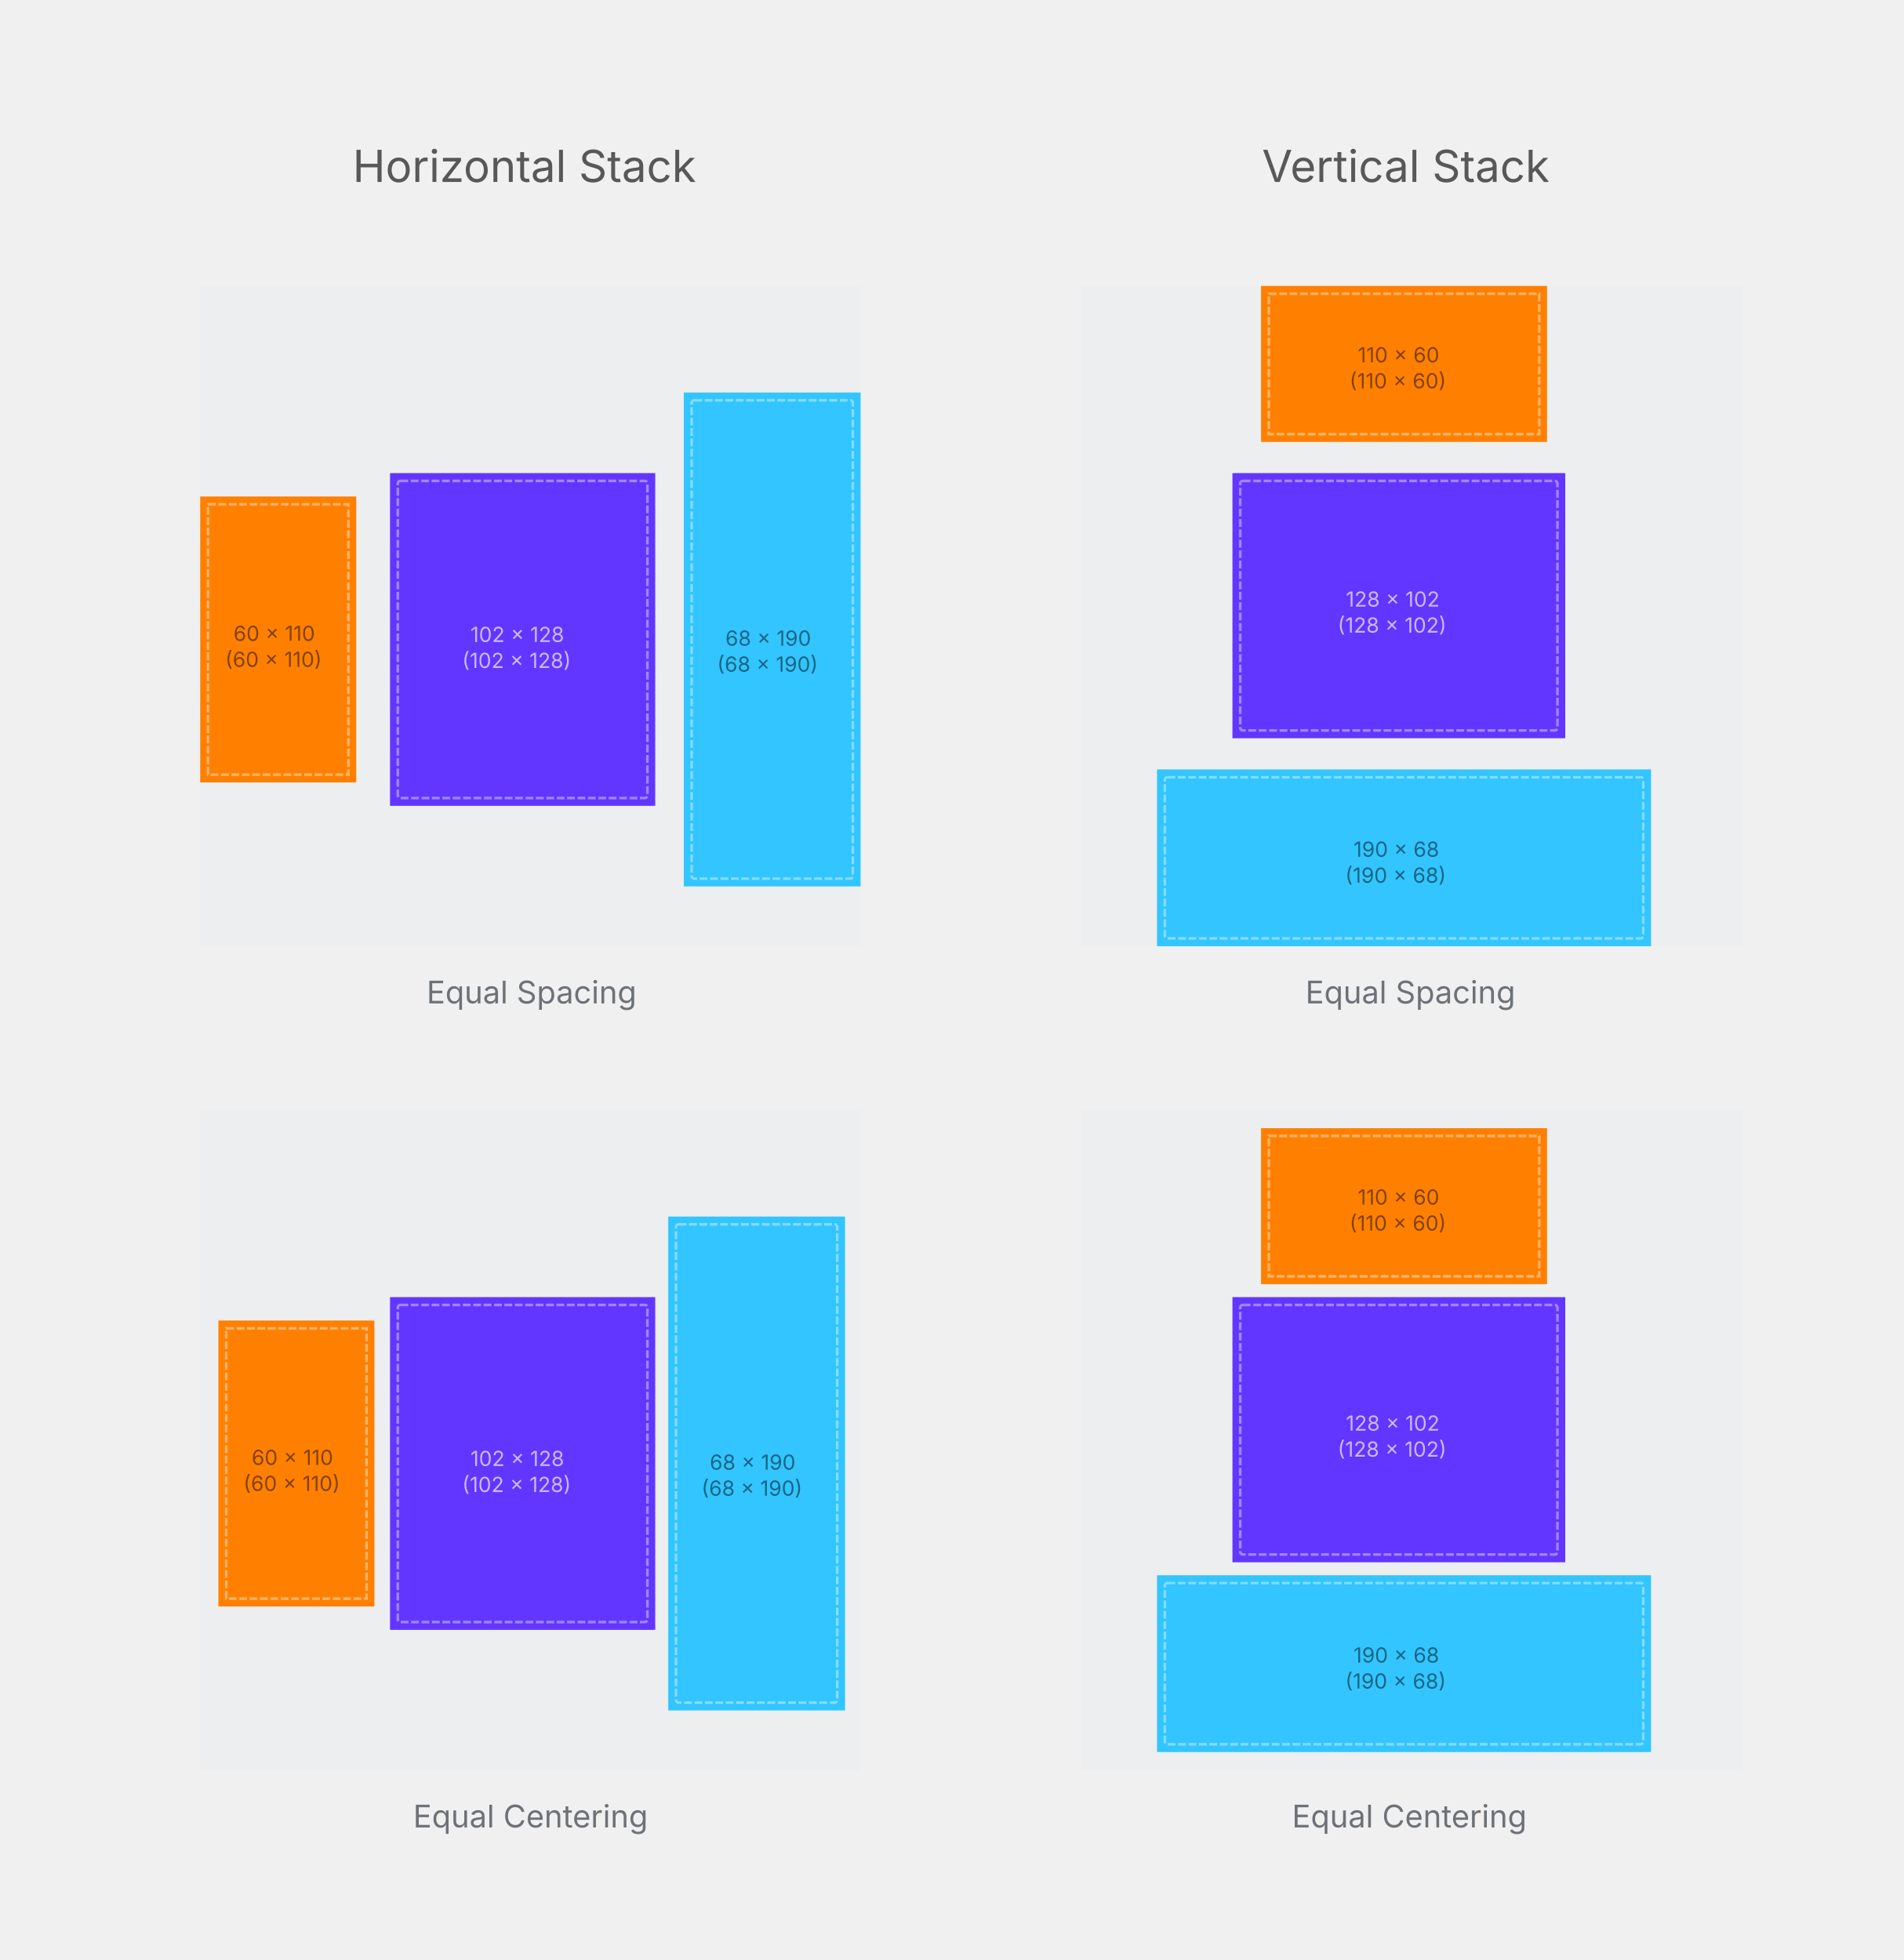
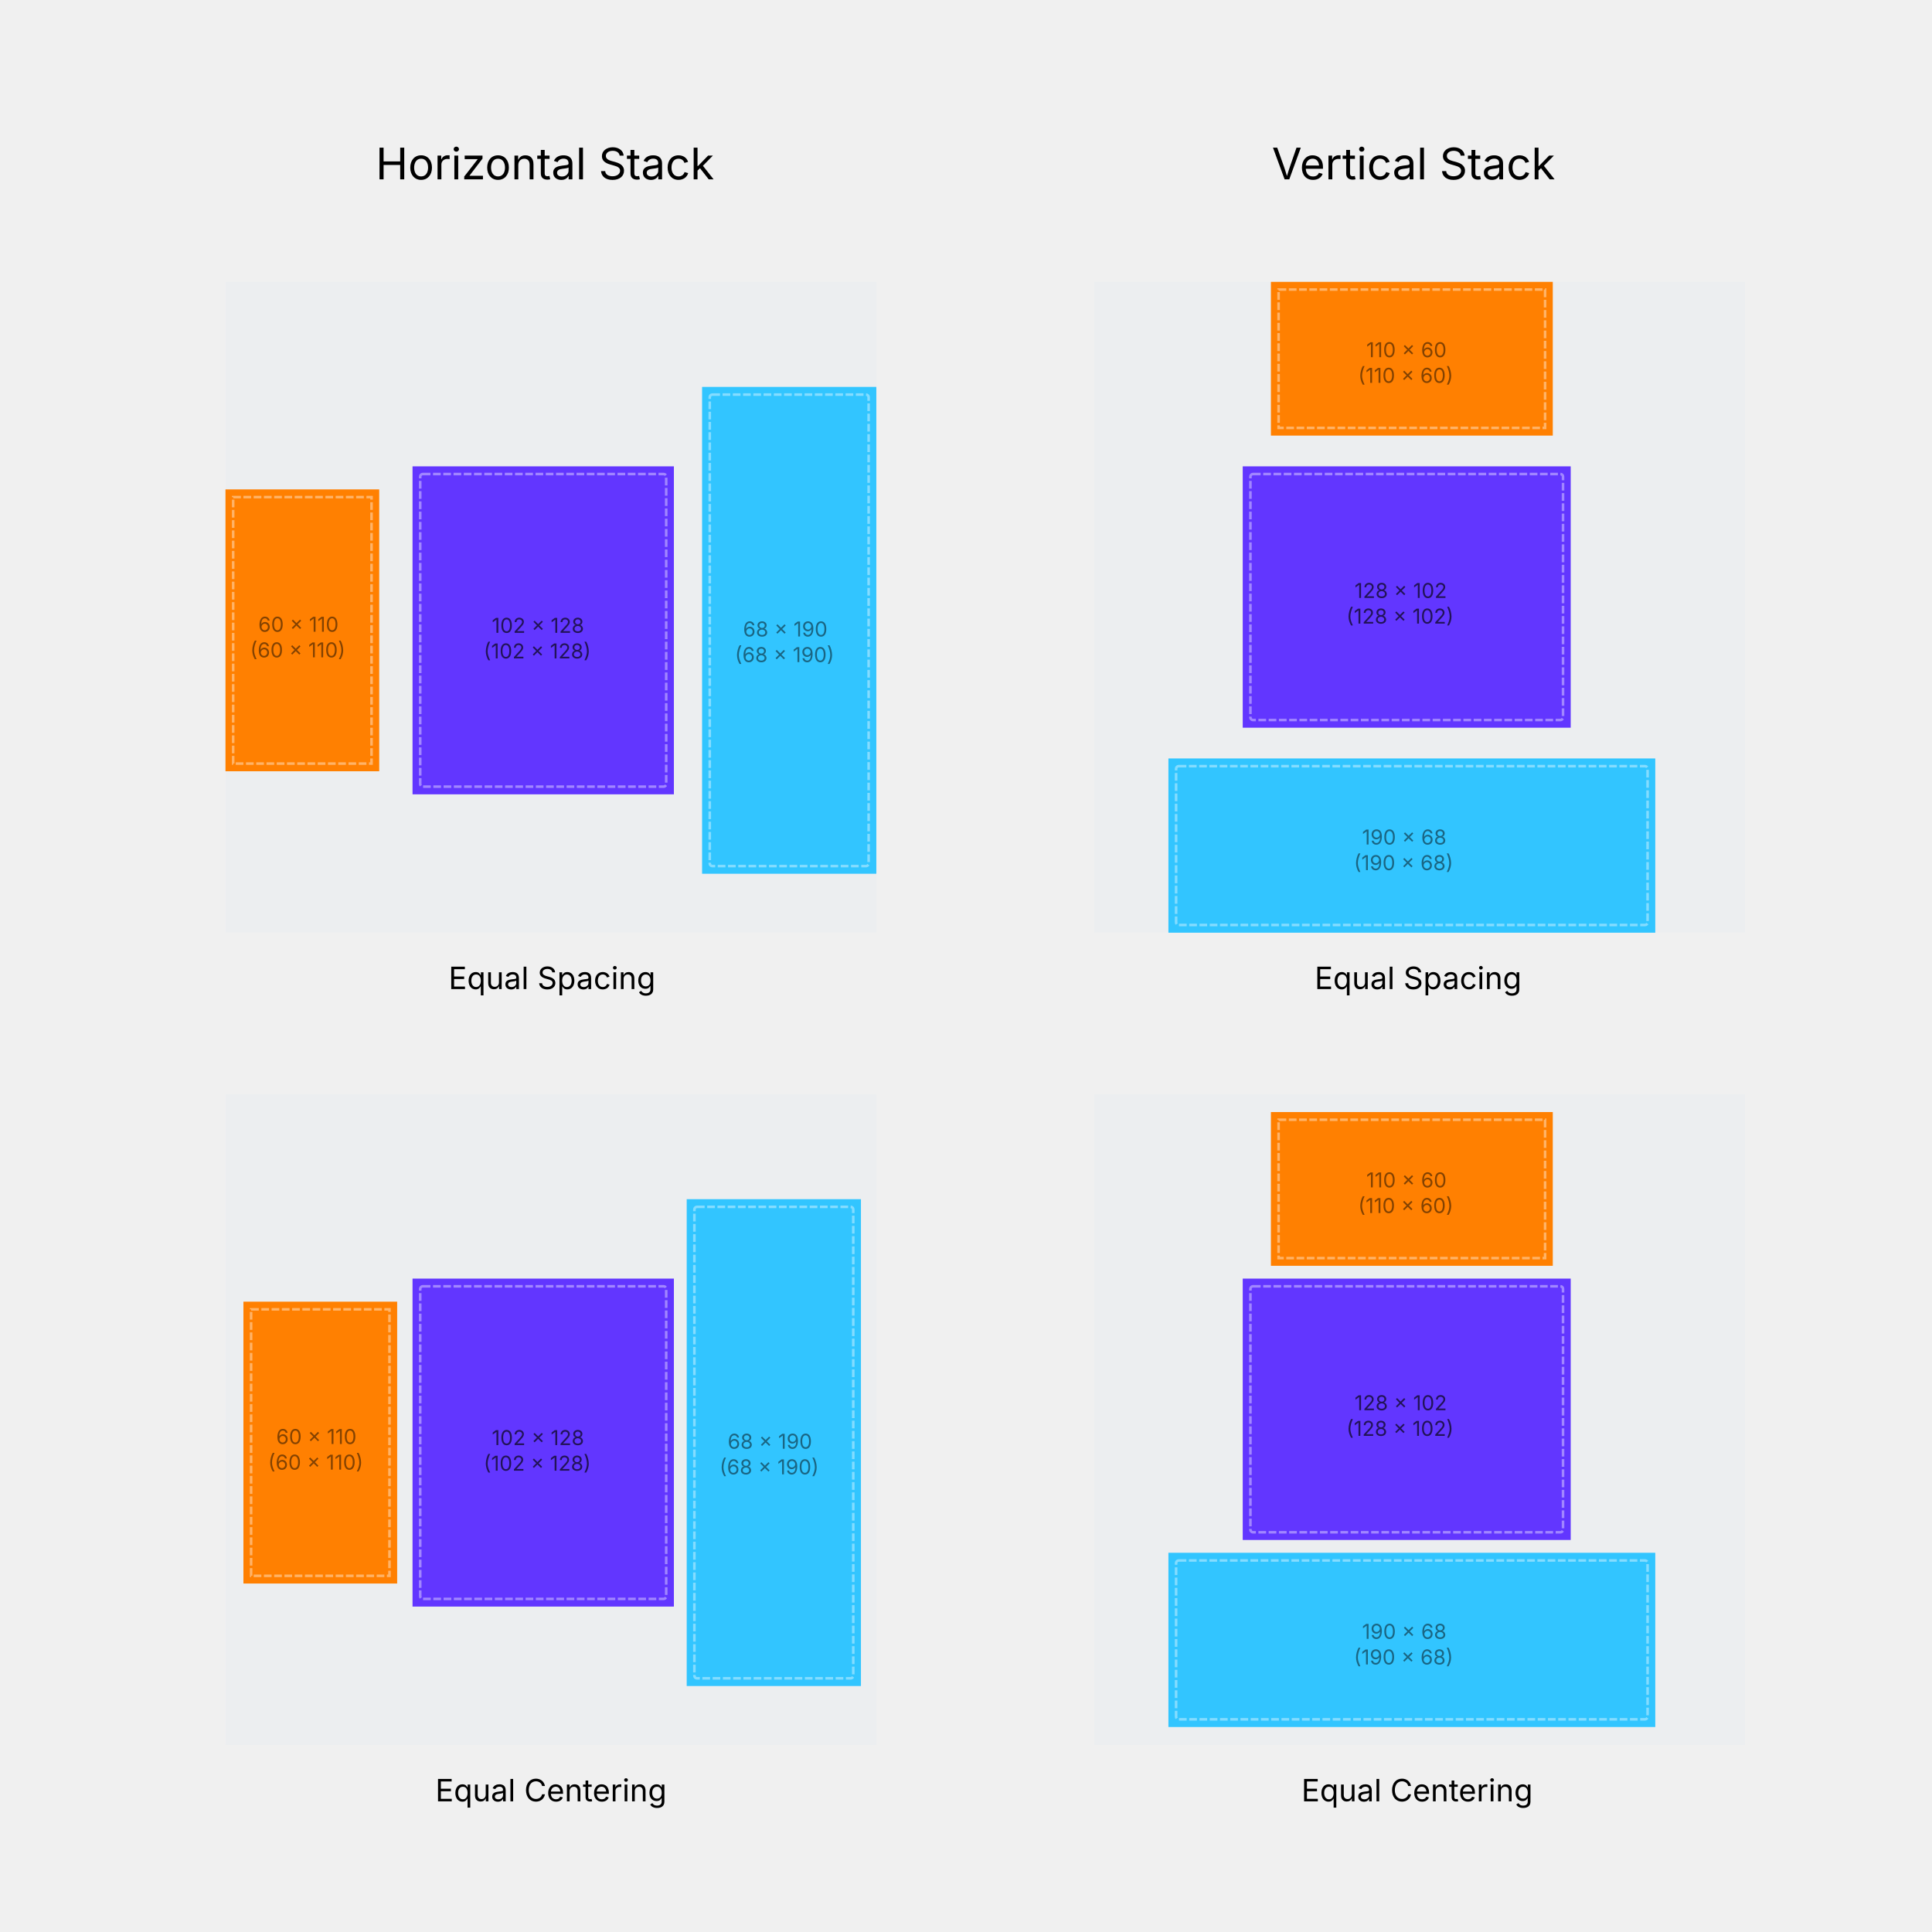
- <svg xmlns="http://www.w3.org/2000/svg" viewBox="0 0 732 754" width="732" height="754">
+ <svg xmlns="http://www.w3.org/2000/svg" viewBox="0 0 732 754" width="900" height="900">
+   <style>
+     text{stroke: none; fill: currentColor;}
+     </style>
  <g fill="none" fill-rule="evenodd">
    <path fill-opacity=".199" fill="#D8E3EC" d="M77 110h254v254H77zM77 427h254v254H77zM416 110h254v254H416zM416 427h254v254H416z" />
    <path fill="#FF8001" d="M77 191h60v110H77z" />
    <path d="M80 194h54v104H80V194z" stroke-opacity=".402" stroke="#FFF" stroke-dasharray="3,1" />
    <g fill="#000" fill-opacity=".487" font-family="SFProText-Medium, SF Pro Text, -apple-system, system-ui, BlinkMacSystemFont, sans-serif" font-size="8" font-weight="400">
      <text transform="translate(78.646 238.028)">
        <tspan x="7.95" y="18.524">(60 × 110)</tspan>
      </text>
      <text transform="translate(78.646 238.028)">
        <tspan x="11.141" y="8.524">60 × 110</tspan>
      </text>
    </g>
    <path fill="#FF8001" d="M84 508h60v110H84z" />
    <path d="M87 511h54v104H87V511z" stroke-opacity=".402" stroke="#FFF" stroke-dasharray="3,1" />
    <g fill="#000" fill-opacity=".487" font-family="SFProText-Medium, SF Pro Text, -apple-system, system-ui, BlinkMacSystemFont, sans-serif" font-size="8" font-weight="400">
      <text transform="translate(85.646 555.028)">
        <tspan x="7.95" y="18.524">(60 × 110)</tspan>
      </text>
      <text transform="translate(85.646 555.028)">
        <tspan x="11.141" y="8.524">60 × 110</tspan>
      </text>
    </g>
    <path fill="#FF8001" d="M485 110h110v60H485z" />
    <path d="M488 113h104v54H488v-54z" stroke-opacity=".402" stroke="#FFF" stroke-dasharray="3,1" />
    <g fill="#000" fill-opacity=".487" font-family="SFProText-Medium, SF Pro Text, -apple-system, system-ui, BlinkMacSystemFont, sans-serif" font-size="8" font-weight="400">
      <text transform="translate(488.017 130.879)">
        <tspan x="30.997" y="18.524">(110 × 60)</tspan>
      </text>
      <text transform="translate(488.017 130.879)">
        <tspan x="34.188" y="8.524">110 × 60</tspan>
      </text>
    </g>
    <path fill="#FF8001" d="M485 434h110v60H485z" />
    <path d="M488 437h104v54H488v-54z" stroke-opacity=".402" stroke="#FFF" stroke-dasharray="3,1" />
    <g fill="#000" fill-opacity=".487" font-family="SFProText-Medium, SF Pro Text, -apple-system, system-ui, BlinkMacSystemFont, sans-serif" font-size="8" font-weight="400">
      <text transform="translate(488.017 454.879)">
        <tspan x="30.997" y="18.524">(110 × 60)</tspan>
      </text>
      <text transform="translate(488.017 454.879)">
        <tspan x="34.188" y="8.524">110 × 60</tspan>
      </text>
    </g>
    <path fill="#6236FF" d="M150 182h102v128H150z" />
    <path d="M154 185h94a1 1 0 0 1 1 1v120a1 1 0 0 1-1 1h-94a1 1 0 0 1-1-1V186a1 1 0 0 1 1-1z" stroke-opacity=".402" stroke="#FFF" stroke-dasharray="3,1" />
    <g fill="#FFF" fill-opacity=".653" font-family="SFProText-Medium, SF Pro Text, -apple-system, system-ui, BlinkMacSystemFont, sans-serif" font-size="8" font-weight="400">
      <text transform="translate(152.798 238.442)">
        <tspan x="24.942" y="18.524">(102 × 128)</tspan>
      </text>
      <text transform="translate(152.798 238.442)">
        <tspan x="28.133" y="8.524">102 × 128</tspan>
      </text>
    </g>
    <path fill="#6236FF" d="M150 499h102v128H150z" />
    <path d="M154 502h94a1 1 0 0 1 1 1v120a1 1 0 0 1-1 1h-94a1 1 0 0 1-1-1V503a1 1 0 0 1 1-1z" stroke-opacity=".402" stroke="#FFF" stroke-dasharray="3,1" />
    <g fill="#FFF" fill-opacity=".653" font-family="SFProText-Medium, SF Pro Text, -apple-system, system-ui, BlinkMacSystemFont, sans-serif" font-size="8" font-weight="400">
      <text transform="translate(152.798 555.442)">
        <tspan x="24.942" y="18.524">(102 × 128)</tspan>
      </text>
      <text transform="translate(152.798 555.442)">
        <tspan x="28.133" y="8.524">102 × 128</tspan>
      </text>
    </g>
    <g>
      <path fill="#6236FF" d="M474 182h128v102H474z" />
      <path d="M478 185h120a1 1 0 0 1 1 1v94a1 1 0 0 1-1 1H478a1 1 0 0 1-1-1v-94a1 1 0 0 1 1-1z" stroke-opacity=".402" stroke="#FFF" stroke-dasharray="3,1" />
      <g fill="#FFF" fill-opacity=".653" font-family="SFProText-Medium, SF Pro Text, -apple-system, system-ui, BlinkMacSystemFont, sans-serif" font-size="8" font-weight="400">
        <text transform="translate(477.51 224.844)">
          <tspan x="36.927" y="18.524">(128 × 102)</tspan>
        </text>
        <text transform="translate(477.51 224.844)">
          <tspan x="40.118" y="8.524">128 × 102</tspan>
        </text>
      </g>
    </g>
    <g>
      <path fill="#6236FF" d="M474 499h128v102H474z" />
      <path d="M478 502h120a1 1 0 0 1 1 1v94a1 1 0 0 1-1 1H478a1 1 0 0 1-1-1v-94a1 1 0 0 1 1-1z" stroke-opacity=".402" stroke="#FFF" stroke-dasharray="3,1" />
      <g fill="#FFF" fill-opacity=".653" font-family="SFProText-Medium, SF Pro Text, -apple-system, system-ui, BlinkMacSystemFont, sans-serif" font-size="8" font-weight="400">
        <text transform="translate(477.51 541.844)">
          <tspan x="36.927" y="18.524">(128 × 102)</tspan>
        </text>
        <text transform="translate(477.51 541.844)">
          <tspan x="40.118" y="8.524">128 × 102</tspan>
        </text>
      </g>
    </g>
    <g>
      <path fill="#32C5FF" d="M263 151h68v190h-68z" />
      <path d="M267 154h60a1 1 0 0 1 1 1v182a1 1 0 0 1-1 1h-60a1 1 0 0 1-1-1V155a1 1 0 0 1 1-1z" stroke-opacity=".402" stroke="#FFF" stroke-dasharray="3,1" />
      <g fill="#000" fill-opacity=".487" font-family="SFProText-Medium, SF Pro Text, -apple-system, system-ui, BlinkMacSystemFont, sans-serif" font-size="8" font-weight="400">
        <text transform="translate(264.865 239.867)">
          <tspan x="10.916" y="18.524">(68 × 190)</tspan>
        </text>
        <text transform="translate(264.865 239.867)">
          <tspan x="14.108" y="8.524">68 × 190</tspan>
        </text>
      </g>
    </g>
    <g>
      <path fill="#32C5FF" d="M257 468h68v190h-68z" />
      <path d="M261 471h60a1 1 0 0 1 1 1v182a1 1 0 0 1-1 1h-60a1 1 0 0 1-1-1V472a1 1 0 0 1 1-1z" stroke-opacity=".402" stroke="#FFF" stroke-dasharray="3,1" />
      <g fill="#000" fill-opacity=".487" font-family="SFProText-Medium, SF Pro Text, -apple-system, system-ui, BlinkMacSystemFont, sans-serif" font-size="8" font-weight="400">
        <text transform="translate(258.865 556.867)">
          <tspan x="10.916" y="18.524">(68 × 190)</tspan>
        </text>
        <text transform="translate(258.865 556.867)">
          <tspan x="14.108" y="8.524">68 × 190</tspan>
        </text>
      </g>
    </g>
    <g>
      <path fill="#32C5FF" d="M445 296h190v68H445z" />
      <path d="M449 299h182a1 1 0 0 1 1 1v60a1 1 0 0 1-1 1H449a1 1 0 0 1-1-1v-60a1 1 0 0 1 1-1z" stroke-opacity=".402" stroke="#FFF" stroke-dasharray="3,1" />
      <g fill="#000" fill-opacity=".487" font-family="SFProText-Medium, SF Pro Text, -apple-system, system-ui, BlinkMacSystemFont, sans-serif" font-size="8" font-weight="400">
        <text transform="translate(450.211 321.063)">
          <tspan x="67.152" y="18.524">(190 × 68)</tspan>
        </text>
        <text transform="translate(450.211 321.063)">
          <tspan x="70.343" y="8.524">190 × 68</tspan>
        </text>
      </g>
    </g>
    <g>
      <path fill="#32C5FF" d="M445 606h190v68H445z" />
      <path d="M449 609h182a1 1 0 0 1 1 1v60a1 1 0 0 1-1 1H449a1 1 0 0 1-1-1v-60a1 1 0 0 1 1-1z" stroke-opacity=".402" stroke="#FFF" stroke-dasharray="3,1" />
      <g fill="#000" fill-opacity=".487" font-family="SFProText-Medium, SF Pro Text, -apple-system, system-ui, BlinkMacSystemFont, sans-serif" font-size="8" font-weight="400">
        <text transform="translate(450.211 631.063)">
          <tspan x="67.152" y="18.524">(190 × 68)</tspan>
        </text>
        <text transform="translate(450.211 631.063)">
          <tspan x="70.343" y="8.524">190 × 68</tspan>
        </text>
      </g>
    </g>
    <text font-family="SFProText-Medium, SF Pro Text, -apple-system, system-ui, BlinkMacSystemFont, sans-serif" font-size="12" font-weight="400" fill="#6D7278">
      <tspan x="164.052" y="386">Equal Spacing</tspan>
    </text>
    <text font-family="SFProText-Medium, SF Pro Text, -apple-system, system-ui, BlinkMacSystemFont, sans-serif" font-size="12" font-weight="400" fill="#6D7278">
      <tspan x="158.887" y="703">Equal Centering</tspan>
    </text>
    <text font-family="SFProText-Medium, SF Pro Text, -apple-system, system-ui, BlinkMacSystemFont, sans-serif" font-size="12" font-weight="400" fill="#6D7278">
      <tspan x="502.052" y="386">Equal Spacing</tspan>
    </text>
    <text font-family="SFProText-Medium, SF Pro Text, -apple-system, system-ui, BlinkMacSystemFont, sans-serif" font-size="12" font-weight="400" fill="#6D7278">
      <tspan x="496.887" y="703">Equal Centering</tspan>
    </text>
    <text font-family="SFProText-Medium, SF Pro Text, -apple-system, system-ui, BlinkMacSystemFont, sans-serif" font-size="17" font-weight="400" fill="#585858">
      <tspan x="135.62" y="70">Horizontal Stack</tspan>
    </text>
    <text font-family="SFProText-Medium, SF Pro Text, -apple-system, system-ui, BlinkMacSystemFont, sans-serif" font-size="17" font-weight="400" fill="#585858">
      <tspan x="485.366" y="70">Vertical Stack</tspan>
    </text>
  </g>
</svg>
